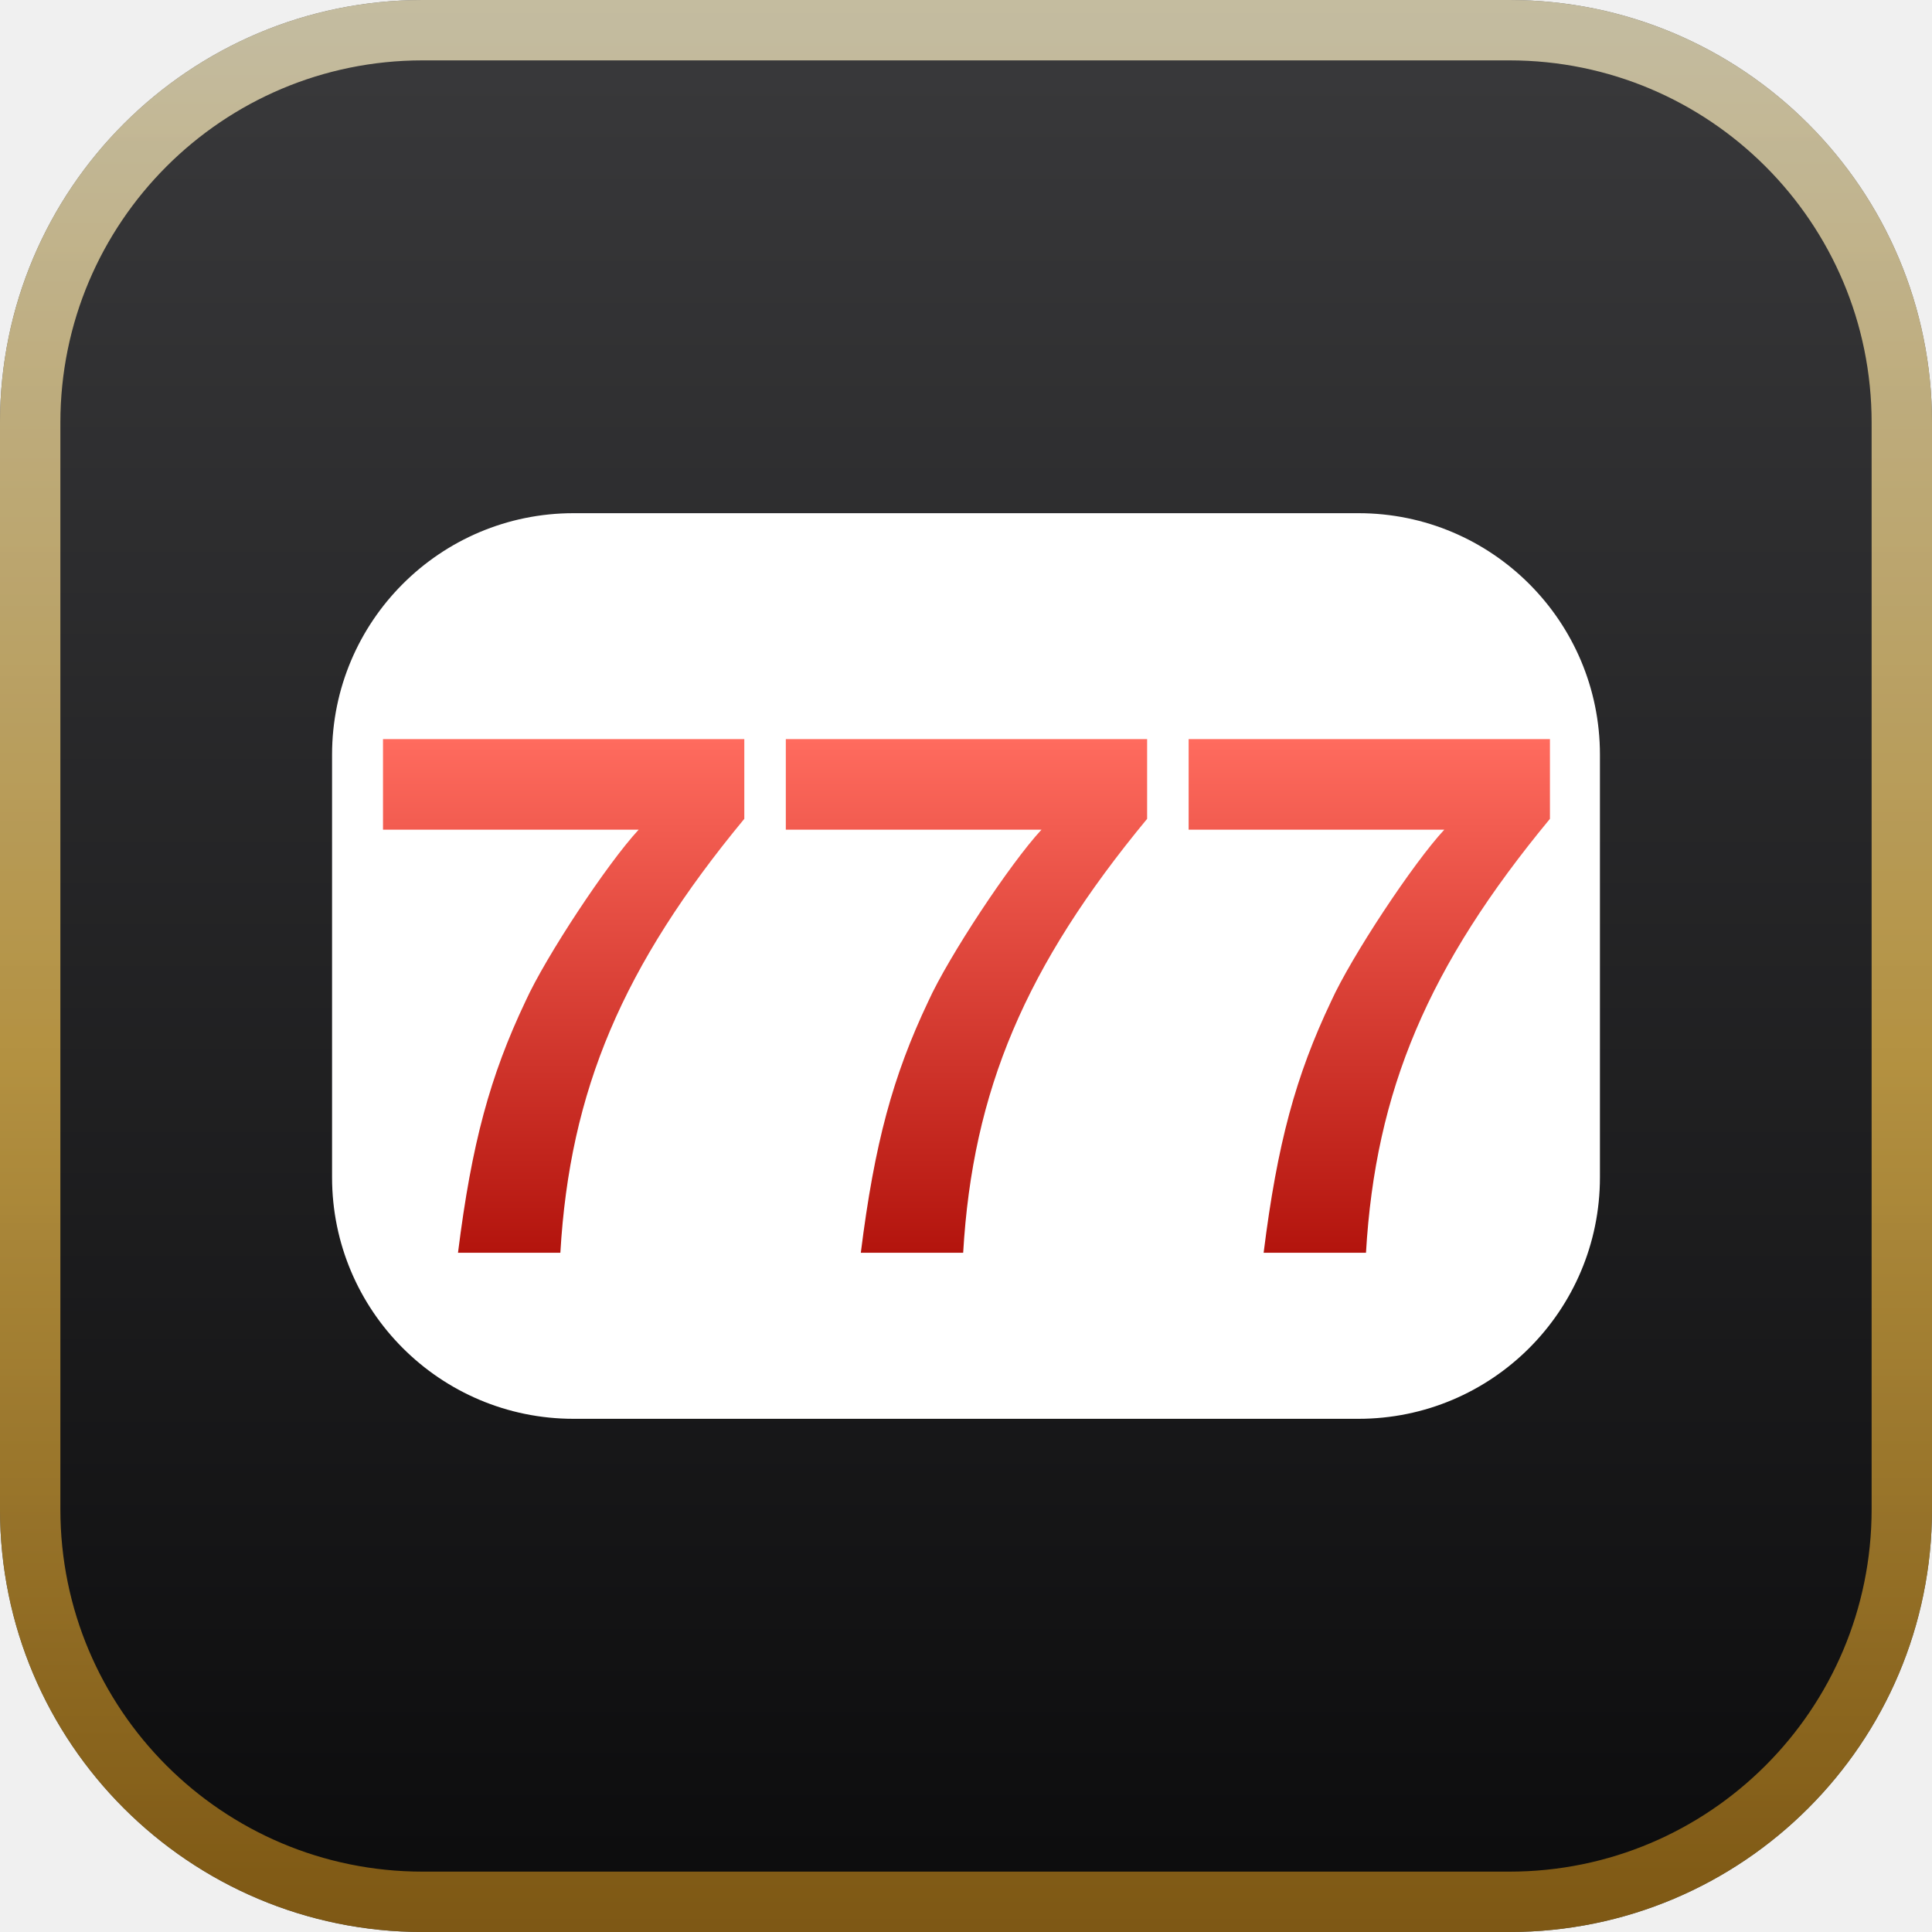
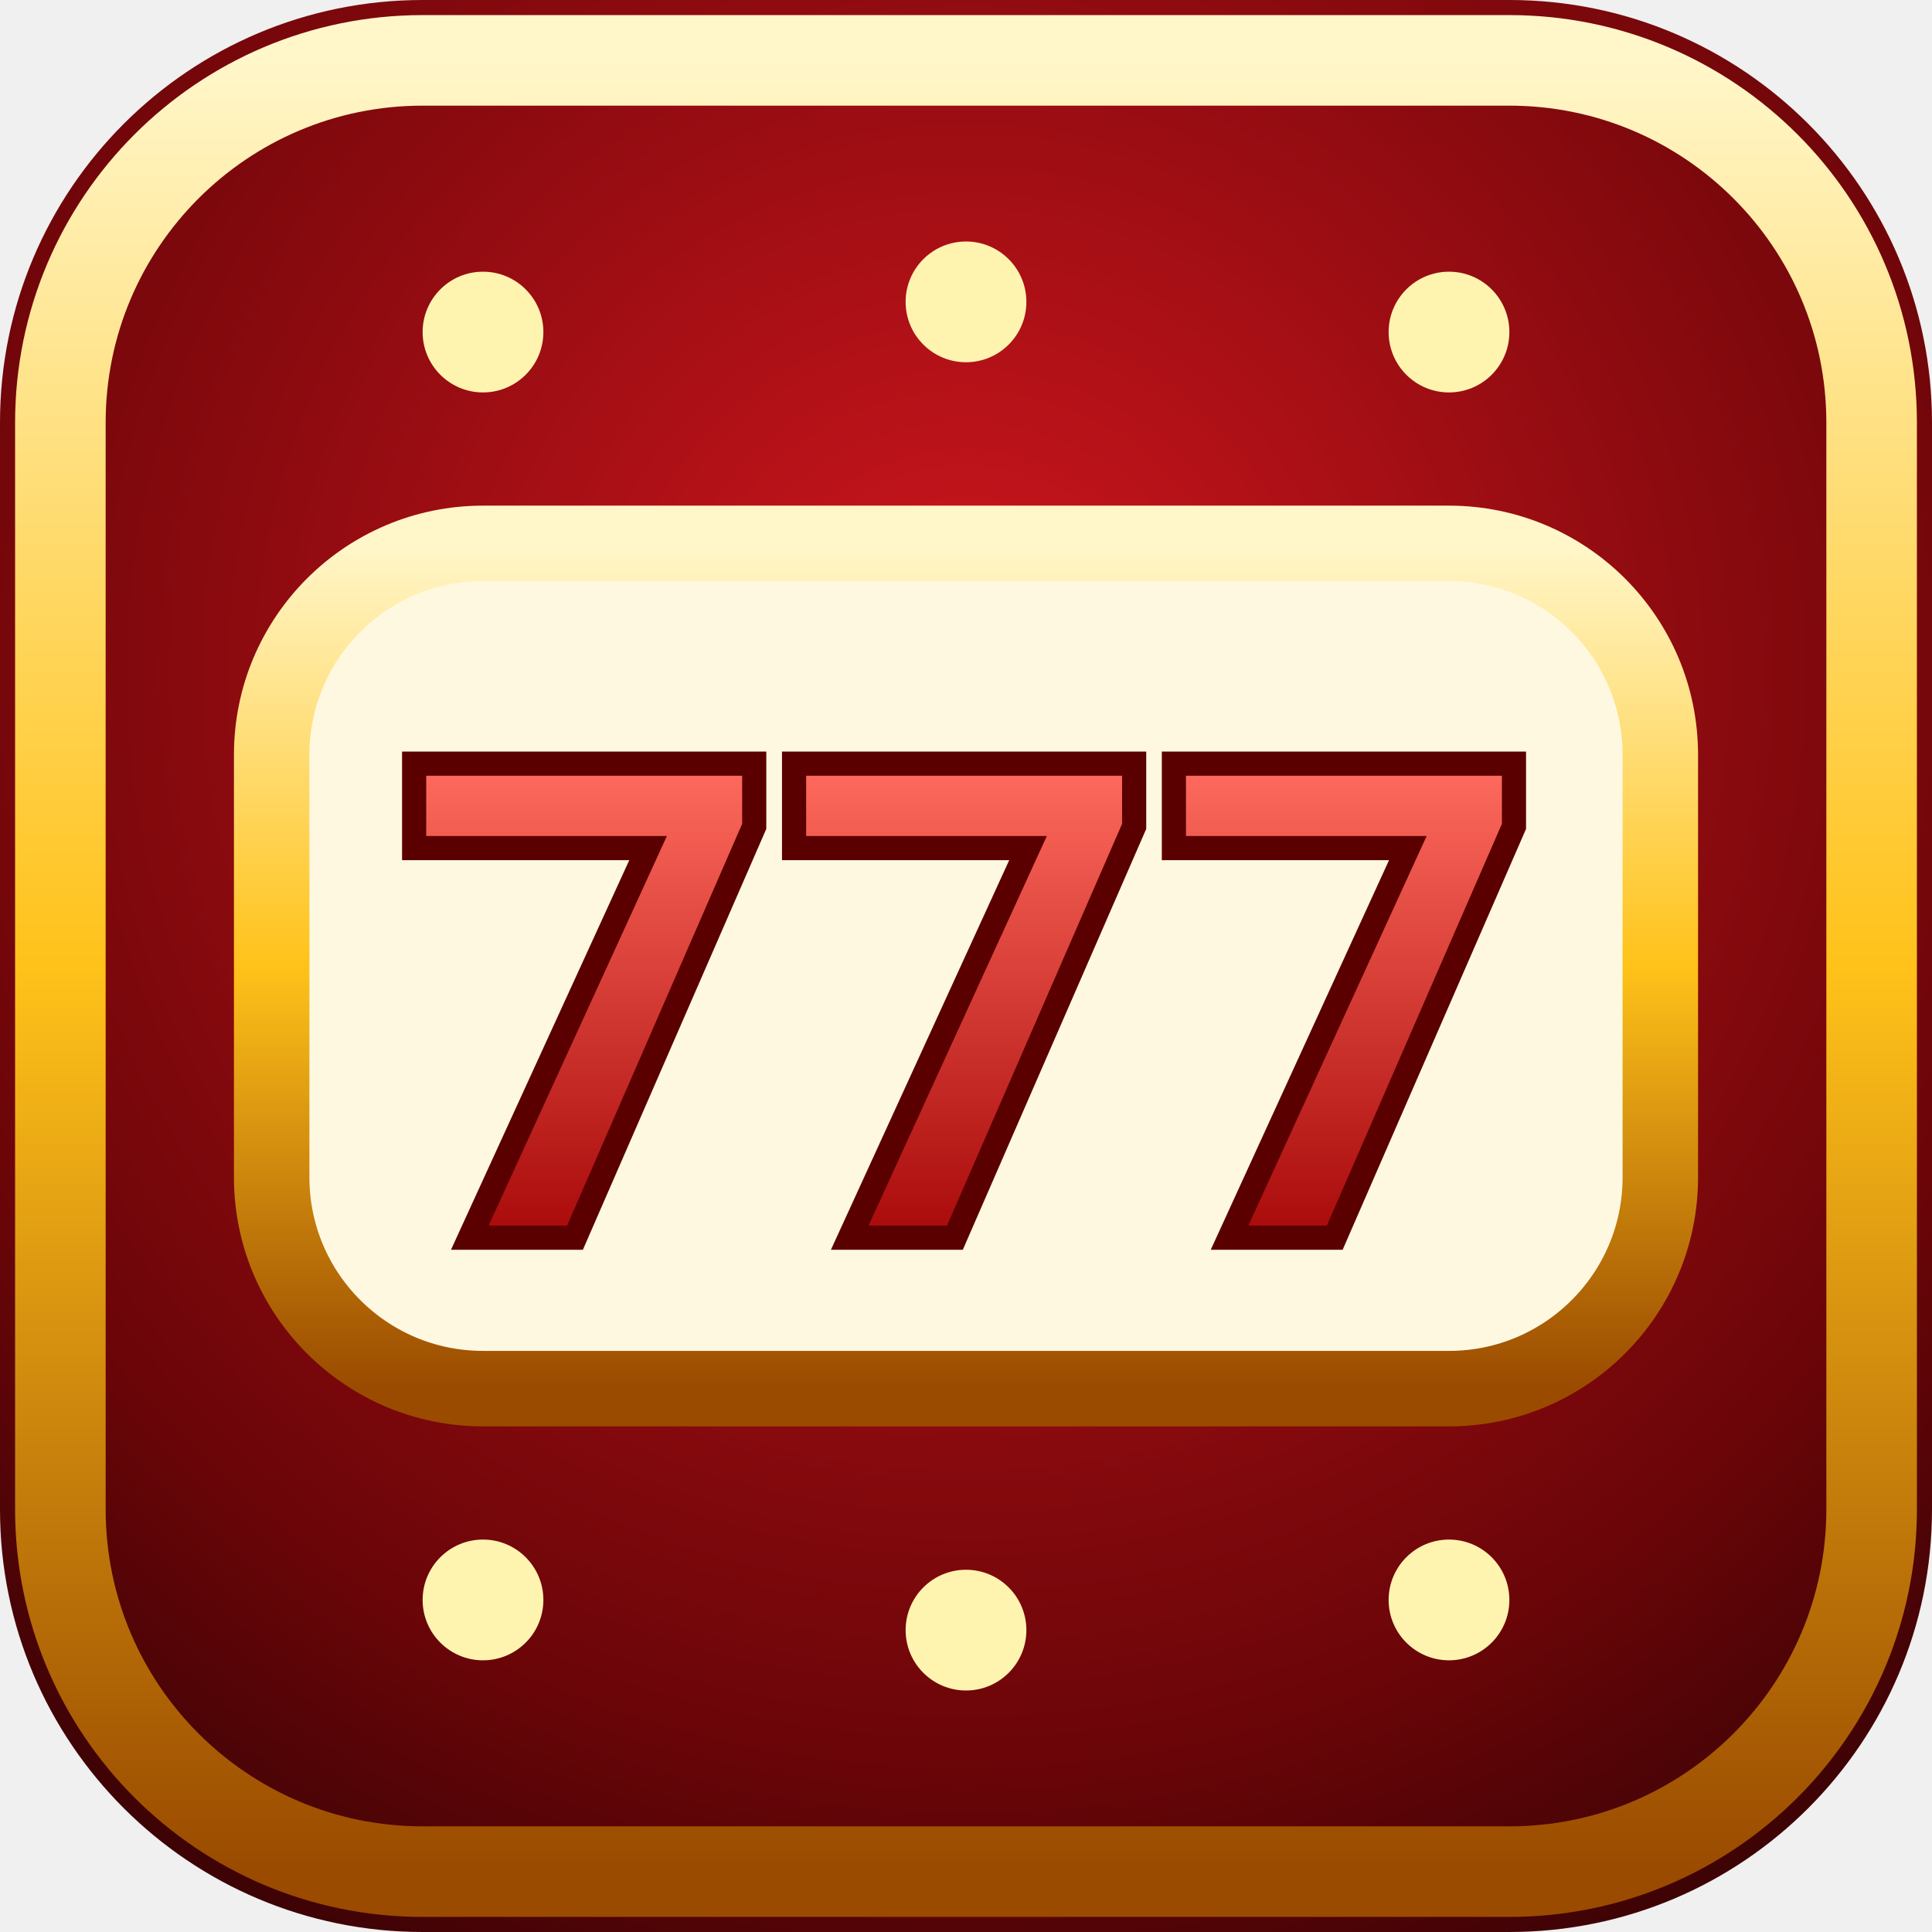
<svg xmlns="http://www.w3.org/2000/svg" viewBox="0 0 64 64">
  <defs>
-     <linearGradient id="b" x1="0" y1="0" x2="0" y2="1">
-       <stop offset="0" stop-color="#3A3A3C" />
-       <stop offset="1" stop-color="#0B0B0C" />
-     </linearGradient>
+     <radialGradient id="b" cx=".5" cy=".35" r=".8">
+       <stop offset="0" stop-color="#d0161e" />
+       <stop offset=".7" stop-color="#6a0508" />
+       <stop offset="1" stop-color="#2a0204" />
+     </radialGradient>
    <linearGradient id="g" x1="0" y1="0" x2="0" y2="1">
-       <stop offset="0" stop-color="#FFF3C9" />
-       <stop offset=".55" stop-color="#F2C14E" />
-       <stop offset="1" stop-color="#B07A18" />
+       <stop offset="0" stop-color="#fff6c9" />
+       <stop offset=".5" stop-color="#ffc21a" />
+       <stop offset="1" stop-color="#9a4b00" />
    </linearGradient>
    <linearGradient id="r" x1="0" y1="0" x2="0" y2="1">
-       <stop offset="0" stop-color="#FF6B5E" />
-       <stop offset="1" stop-color="#B3140D" />
+       <stop offset="0" stop-color="#ff6b5e" />
+       <stop offset="1" stop-color="#a80a0a" />
    </linearGradient>
  </defs>
  <rect width="64" height="64" rx="14" fill="url(#b)" />
-   <rect x="1" y="1" width="62" height="62" rx="13" fill="none" stroke="url(#g)" stroke-opacity=".7" stroke-width="2" />
-   <rect x="11" y="17" width="42" height="30" rx="8" fill="#fff" />
-   <text x="32" y="41.5" text-anchor="middle" font-family="-apple-system,Helvetica,Arial,sans-serif" font-weight="900" font-size="24" fill="url(#r)">777</text>
-   <path d="M11 32h42" stroke="url(#g)" stroke-width="1.2" opacity=".6" />
+   <rect x="2" y="2" width="60" height="60" rx="12" fill="none" stroke="url(#g)" stroke-width="3" />
+   <rect x="9" y="18" width="46" height="28" rx="7" fill="#fff8e1" stroke="url(#g)" stroke-width="2.5" />
+   <text x="32" y="41" text-anchor="middle" font-family="Impact,Arial Black,sans-serif" font-weight="900" font-size="22" fill="url(#r)" stroke="#5a0000" stroke-width=".8">777</text>
+   <circle cx="16" cy="11" r="2" fill="#fff3b0" />
+   <circle cx="32" cy="10" r="2" fill="#fff3b0" />
+   <circle cx="48" cy="11" r="2" fill="#fff3b0" />
+   <circle cx="16" cy="53" r="2" fill="#fff3b0" />
+   <circle cx="32" cy="54" r="2" fill="#fff3b0" />
+   <circle cx="48" cy="53" r="2" fill="#fff3b0" />
</svg>
